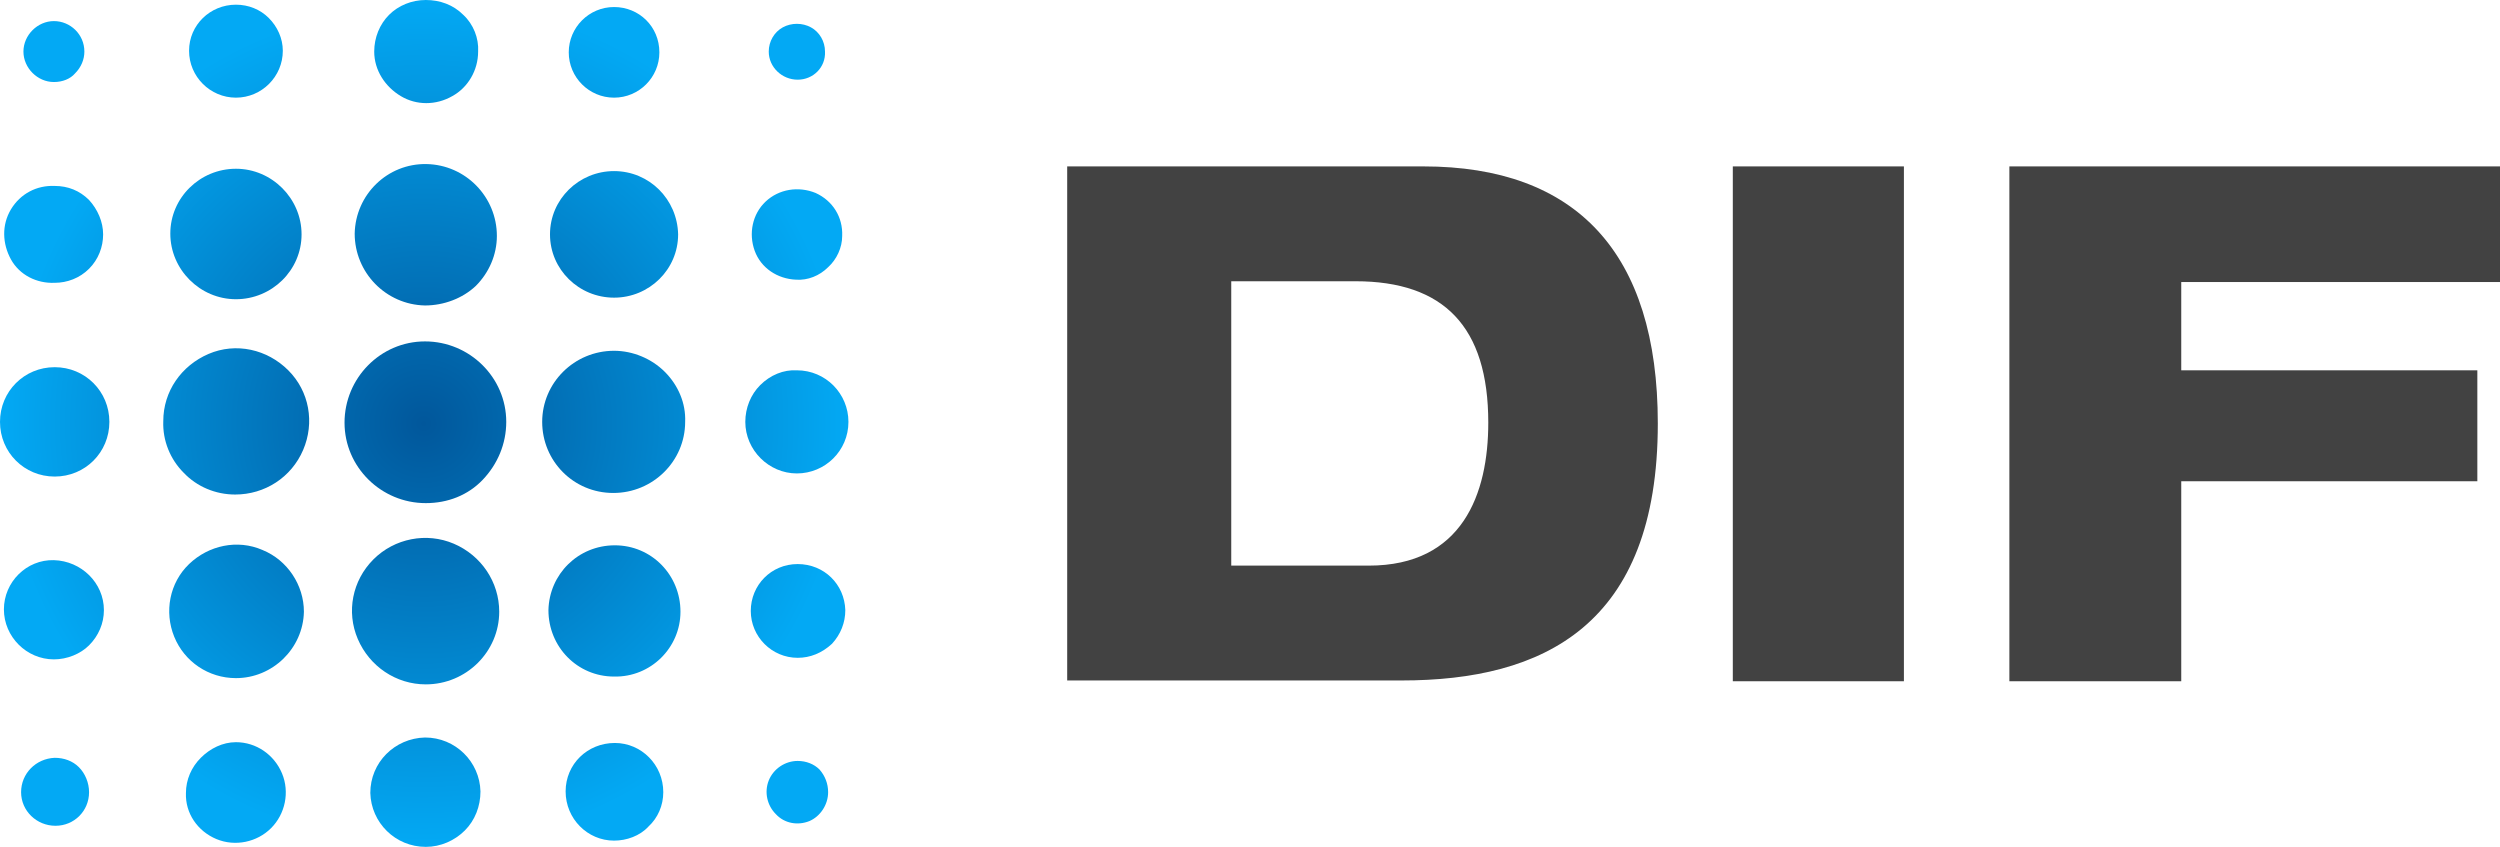
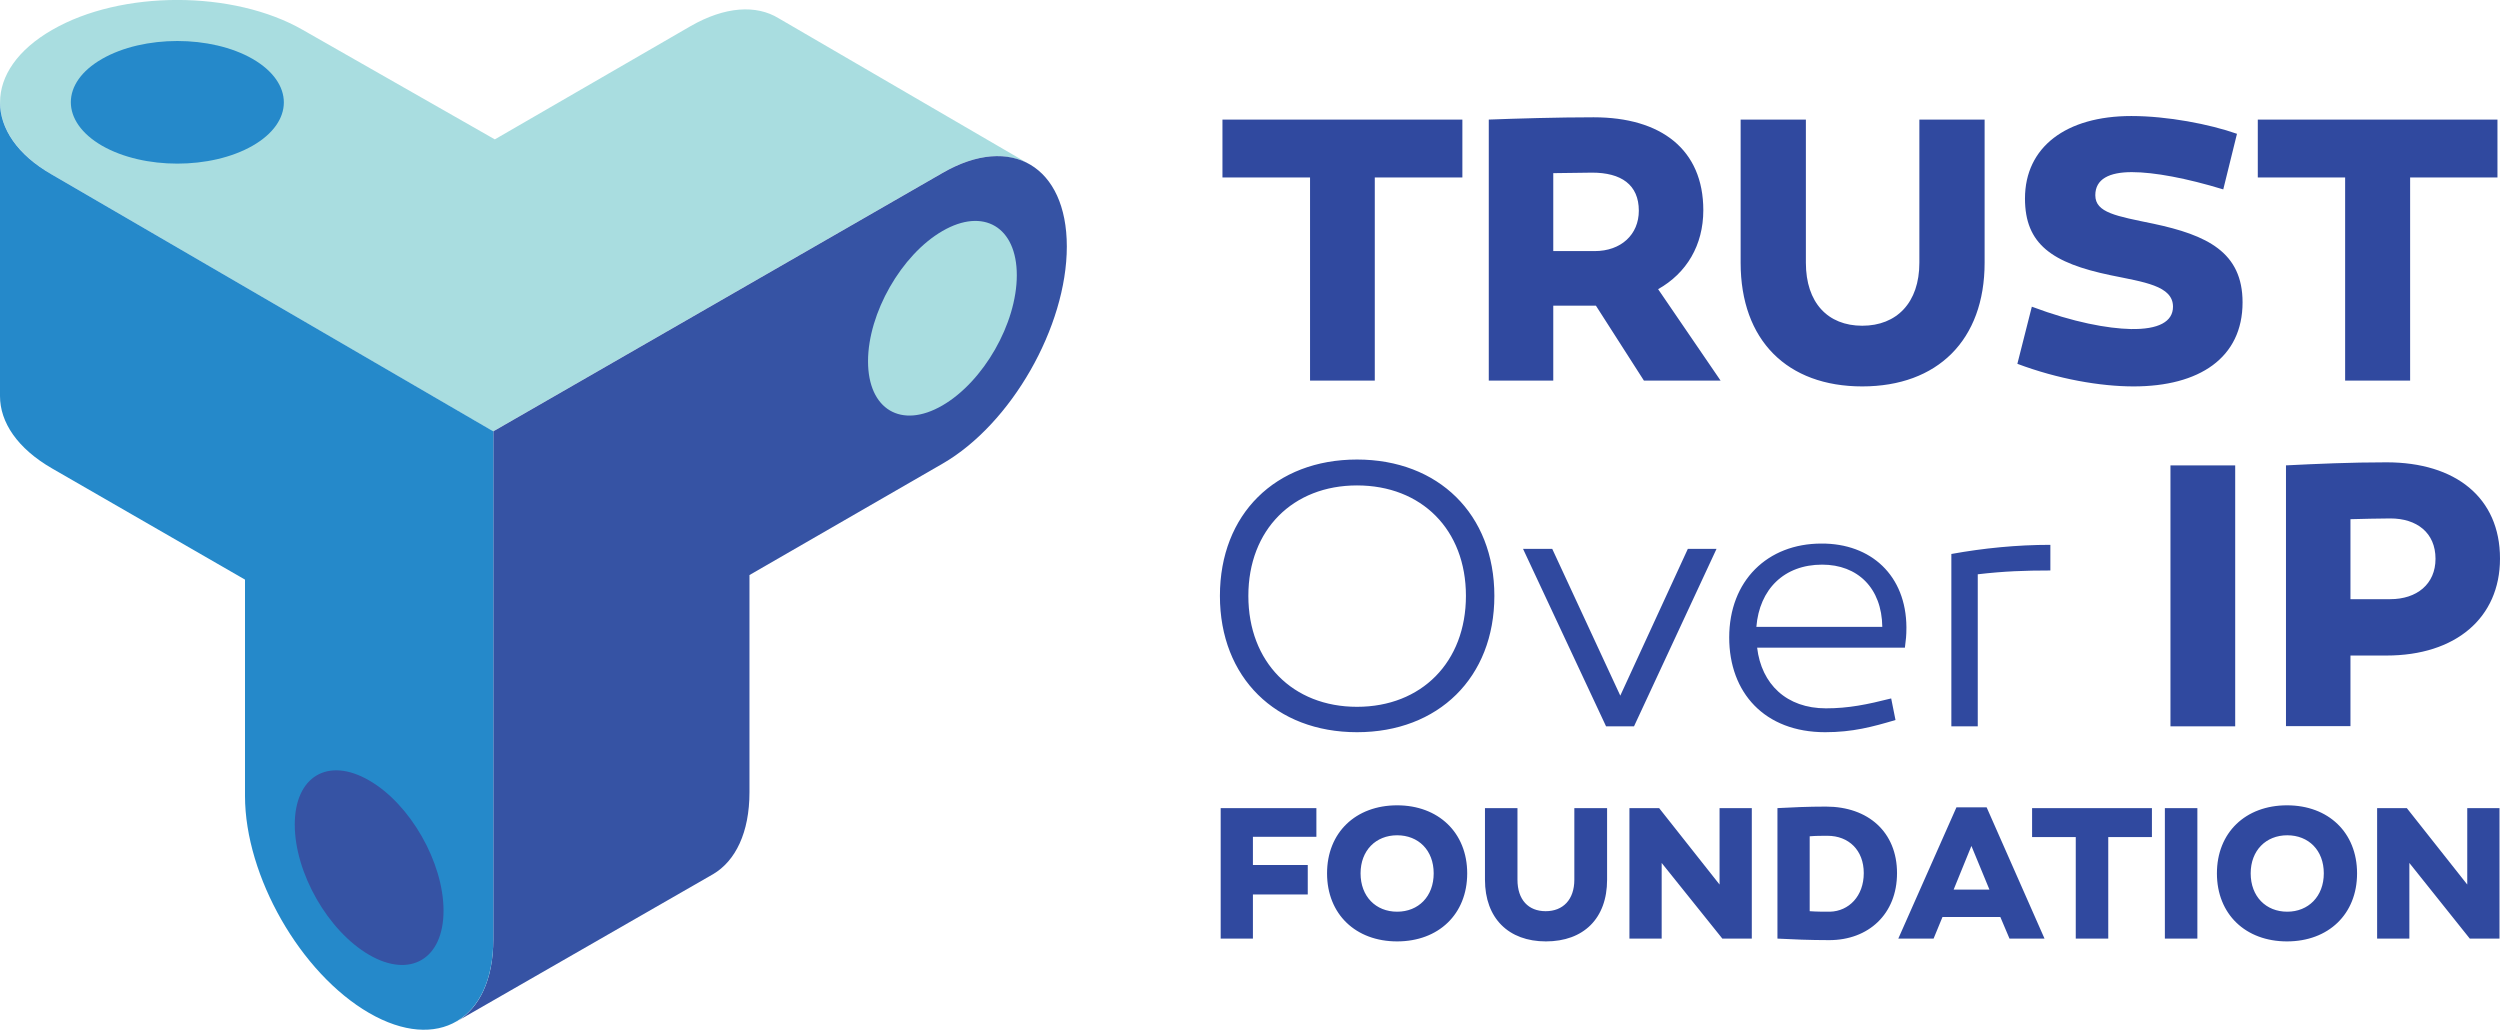
- <svg xmlns="http://www.w3.org/2000/svg" version="1.1" id="Layer_1" x="0px" y="0px" viewBox="0 0 320 108.4" style="enable-background:new 0 0 320 108.4;" xml:space="preserve">
-   <style type="text/css">
- 	.st0{fill-rule:evenodd;clip-rule:evenodd;fill:#424242;}
- 	.st1{fill:url(#SVGID_1_);}
- 	.st2{fill:url(#SVGID_2_);}
- 	.st3{fill:url(#SVGID_3_);}
- 	.st4{fill:url(#SVGID_4_);}
- 	.st5{fill:url(#SVGID_5_);}
- 	.st6{fill:url(#SVGID_6_);}
- 	.st7{fill:url(#SVGID_7_);}
- 	.st8{fill:url(#SVGID_8_);}
- 	.st9{fill:url(#SVGID_9_);}
- 	.st10{fill:url(#SVGID_10_);}
- 	.st11{fill:url(#SVGID_11_);}
- 	.st12{fill:url(#SVGID_12_);}
- 	.st13{fill:url(#SVGID_13_);}
- 	.st14{fill:url(#SVGID_14_);}
- 	.st15{fill:url(#SVGID_15_);}
- 	.st16{fill:url(#SVGID_16_);}
- 	.st17{fill:url(#SVGID_17_);}
- 	.st18{fill:url(#SVGID_18_);}
- 	.st19{fill:url(#SVGID_19_);}
- 	.st20{fill:url(#SVGID_20_);}
- 	.st21{fill:url(#SVGID_21_);}
- 	.st22{fill:url(#SVGID_22_);}
- 	.st23{fill:url(#SVGID_23_);}
- 	.st24{fill:url(#SVGID_24_);}
- 	.st25{fill:url(#SVGID_25_);}
- </style>
-   <g id="Clip-4_2_">
- </g>
-   <g>
-     <path id="Fill-1_3_" class="st0" d="M157.6,72.4h17.6c12,0,15.3-9.2,15.3-18.3c0-12.3-5.7-18.1-17-18.1h-15.9L157.6,72.4   L157.6,72.4z M136.6,21.3h45.6c19.5,0,30,11,30,32.9c0,25.9-14.7,32.9-32.8,32.9h-42.8V21.3z" />
-     <polygon id="Fill-3_3_" class="st0" points="221.8,87.2 243.7,87.2 243.7,21.3 221.8,21.3  " />
-     <polygon id="Fill-5_3_" class="st0" points="257.2,21.3 320,21.3 320,36.1 279.2,36.1 279.2,47.4 317.1,47.4 317.1,61.6    279.2,61.6 279.2,87.2 257.2,87.2  " />
-     <g>
-       <radialGradient id="SVGID_1_" cx="-885.783" cy="352.247" r="3.374" gradientTransform="matrix(16.0596 0 0 16.0596 14279.635 -5602.752)" gradientUnits="userSpaceOnUse">
-         <stop offset="0" style="stop-color:#01579B" />
-         <stop offset="1" style="stop-color:#03A9F4" />
-       </radialGradient>
-       <path class="st1" d="M54.5,64.4c-5.7,0-10.4-4.6-10.4-10.3s4.6-10.4,10.3-10.4S64.8,48.3,64.8,54c0,2.8-1.1,5.4-3,7.4    S57.3,64.4,54.5,64.4z" />
-       <radialGradient id="SVGID_2_" cx="-879.674" cy="358.976" r="3.72" gradientTransform="matrix(14.5677 0 0 14.5676 12869.116 -5175.213)" gradientUnits="userSpaceOnUse">
-         <stop offset="0" style="stop-color:#01579B" />
-         <stop offset="1" style="stop-color:#03A9F4" />
-       </radialGradient>
-       <path class="st2" d="M54.5,87.6c-3.8,0-7.2-2.3-8.7-5.8s-0.7-7.5,2-10.2s6.8-3.5,10.3-2s5.8,4.9,5.8,8.7    C63.9,83.4,59.7,87.6,54.5,87.6L54.5,87.6z" />
-       <radialGradient id="SVGID_3_" cx="-877.914" cy="360.871" r="3.746" gradientTransform="matrix(14.4665 0 0 14.4665 12754.668 -5166.342)" gradientUnits="userSpaceOnUse">
-         <stop offset="0" style="stop-color:#01579B" />
-         <stop offset="1" style="stop-color:#03A9F4" />
-       </radialGradient>
-       <path class="st3" d="M20.9,53.9c0-3.8,2.3-7.1,5.8-8.6s7.5-0.6,10.2,2.1c2.7,2.7,3.4,6.7,1.9,10.2s-4.9,5.7-8.7,5.7    c-2.5,0-4.9-1-6.6-2.8C21.8,58.8,20.8,56.4,20.9,53.9L20.9,53.9z" />
-       <radialGradient id="SVGID_4_" cx="-879.111" cy="362.735" r="3.826" gradientTransform="matrix(14.1628 0 0 14.1628 12504.983 -5083.149)" gradientUnits="userSpaceOnUse">
-         <stop offset="0" style="stop-color:#01579B" />
-         <stop offset="1" style="stop-color:#03A9F4" />
-       </radialGradient>
-       <path class="st4" d="M87.7,54c0,5-4.1,9.1-9.2,9.1S69.4,59,69.4,54s4.1-9.1,9.2-9.1c2.4,0,4.8,1,6.5,2.7    C86.8,49.3,87.8,51.6,87.7,54z" />
-       <radialGradient id="SVGID_5_" cx="-877.437" cy="364.531" r="3.847" gradientTransform="matrix(14.0876 0 0 14.0877 12415.329 -5081.209)" gradientUnits="userSpaceOnUse">
-         <stop offset="0" style="stop-color:#01579B" />
-         <stop offset="1" style="stop-color:#03A9F4" />
-       </radialGradient>
-       <path class="st5" d="M54.4,39.1c-5-0.1-9-4.2-9-9.2c0.1-5,4.2-9,9.2-8.9s9,4.2,9,9.2c0,2.4-1,4.7-2.7,6.4    C59.2,38.2,56.8,39.1,54.4,39.1z" />
-       <radialGradient id="SVGID_6_" cx="-872.009" cy="367.059" r="4.074" gradientTransform="matrix(13.3031 0 0 13.3031 11654.73 -4828.824)" gradientUnits="userSpaceOnUse">
-         <stop offset="0" style="stop-color:#01579B" />
-         <stop offset="1" style="stop-color:#03A9F4" />
-       </radialGradient>
-       <path class="st6" d="M30.2,86.8c-3.5,0-6.6-2.1-7.9-5.3c-1.3-3.2-0.6-6.9,1.9-9.3s6.2-3.2,9.4-1.8c3.2,1.3,5.3,4.5,5.3,7.9    C38.8,83,34.9,86.8,30.2,86.8z" />
-       <radialGradient id="SVGID_7_" cx="-873.457" cy="368.865" r="4.153" gradientTransform="matrix(13.0499 0 0 13.0499 11452.818 -4759.468)" gradientUnits="userSpaceOnUse">
-         <stop offset="0" style="stop-color:#01579B" />
-         <stop offset="1" style="stop-color:#03A9F4" />
-       </radialGradient>
-       <path class="st7" d="M78.7,69.8c4.7,0,8.4,3.8,8.4,8.5c0,4.6-3.8,8.4-8.5,8.3c-4.7,0-8.4-3.8-8.4-8.5C70.3,73.5,74,69.8,78.7,69.8    z" />
-       <radialGradient id="SVGID_8_" cx="-870.149" cy="372.307" r="4.177" gradientTransform="matrix(12.9741 0 0 12.9741 11343.728 -4776.147)" gradientUnits="userSpaceOnUse">
-         <stop offset="0" style="stop-color:#01579B" />
-         <stop offset="1" style="stop-color:#03A9F4" />
-       </radialGradient>
-       <path class="st8" d="M30.2,38.3c-4.6,0-8.4-3.8-8.4-8.4s3.8-8.3,8.4-8.3s8.4,3.8,8.4,8.4S34.8,38.3,30.2,38.3z" />
-       <radialGradient id="SVGID_9_" cx="-871.154" cy="374.866" r="4.285" gradientTransform="matrix(12.6453 0 0 12.6453 11070.364 -4686.093)" gradientUnits="userSpaceOnUse">
-         <stop offset="0" style="stop-color:#01579B" />
-         <stop offset="1" style="stop-color:#03A9F4" />
-       </radialGradient>
-       <path class="st9" d="M86.8,30c0,4.5-3.7,8.1-8.2,8.1s-8.2-3.6-8.2-8.1s3.7-8.1,8.2-8.1C83.1,21.9,86.7,25.5,86.8,30L86.8,30z" />
-       <radialGradient id="SVGID_10_" cx="-857.346" cy="386.195" r="4.983" gradientTransform="matrix(10.875 0 0 10.875 9377.961 -4145.677)" gradientUnits="userSpaceOnUse">
-         <stop offset="0" style="stop-color:#01579B" />
-         <stop offset="1" style="stop-color:#03A9F4" />
-       </radialGradient>
-       <path class="st10" d="M54.5,108.4c-3.9,0-7-3.1-7.1-6.9c0-3.9,3.1-7,7-7.1c3.9,0,7,3.1,7.1,6.9c0,1.9-0.7,3.7-2,5    C58.2,107.6,56.4,108.4,54.5,108.4z" />
-       <radialGradient id="SVGID_11_" cx="-853.967" cy="389.578" r="4.983" gradientTransform="matrix(10.875 0 0 10.875 9341.211 -4182.464)" gradientUnits="userSpaceOnUse">
-         <stop offset="0" style="stop-color:#01579B" />
-         <stop offset="1" style="stop-color:#03A9F4" />
-       </radialGradient>
-       <path class="st11" d="M7,61c-3.9,0-7-3.1-7-7s3.1-7,7-7s7,3.1,7,7S10.9,61,7,61L7,61z" />
-       <radialGradient id="SVGID_12_" cx="-852.267" cy="399.827" r="5.264" gradientTransform="matrix(10.282 0 0 10.282 8817.304 -4056.828)" gradientUnits="userSpaceOnUse">
-         <stop offset="0" style="stop-color:#01579B" />
-         <stop offset="1" style="stop-color:#03A9F4" />
-       </radialGradient>
-       <path class="st12" d="M54.5,0c1.8,0,3.5,0.6,4.8,1.9c1.3,1.2,2,3,1.9,4.7c0,2.4-1.3,4.6-3.3,5.7c-2.1,1.2-4.6,1.2-6.6,0    S47.9,9,47.9,6.6c0-1.8,0.7-3.5,1.9-4.7C51,0.7,52.7,0,54.5,0z" />
-       <radialGradient id="SVGID_13_" cx="-855.95" cy="396.104" r="5.264" gradientTransform="matrix(10.2941 0 0 10.2941 8865.556 -4023.343)" gradientUnits="userSpaceOnUse">
-         <stop offset="0" style="stop-color:#01579B" />
-         <stop offset="1" style="stop-color:#03A9F4" />
-       </radialGradient>
-       <path class="st13" d="M102,47.4c3.7,0,6.6,3,6.6,6.6c0,3.7-3,6.6-6.6,6.6s-6.6-3-6.6-6.6c0-1.8,0.7-3.5,1.9-4.7    C98.6,48,100.3,47.3,102,47.4L102,47.4z" />
-       <radialGradient id="SVGID_14_" cx="-847.164" cy="396.76" r="5.452" gradientTransform="matrix(9.9395 0 0 9.9395 8474.734 -3889.398)" gradientUnits="userSpaceOnUse">
-         <stop offset="0" style="stop-color:#01579B" />
-         <stop offset="1" style="stop-color:#03A9F4" />
-       </radialGradient>
-       <path class="st14" d="M30.2,95c2.6,0,4.9,1.6,5.9,4s0.4,5.2-1.4,7s-4.6,2.4-7,1.4s-4-3.3-3.9-5.9c0-1.7,0.7-3.3,1.9-4.5    S28.5,95,30.2,95L30.2,95z" />
-       <radialGradient id="SVGID_15_" cx="-844.841" cy="399.227" r="5.48" gradientTransform="matrix(9.8887 0 0 9.8887 8408.668 -3893.643)" gradientUnits="userSpaceOnUse">
-         <stop offset="0" style="stop-color:#01579B" />
-         <stop offset="1" style="stop-color:#03A9F4" />
-       </radialGradient>
-       <path class="st15" d="M6.9,84.4c-3.5,0-6.4-2.9-6.4-6.4s2.9-6.4,6.4-6.3s6.4,2.9,6.4,6.4c0,1.7-0.7,3.3-1.9,4.5    C10.3,83.7,8.6,84.4,6.9,84.4L6.9,84.4z" />
-       <radialGradient id="SVGID_16_" cx="-848.468" cy="399.968" r="5.595" gradientTransform="matrix(9.6865 0 0 9.6865 8272.994 -3820.1)" gradientUnits="userSpaceOnUse">
-         <stop offset="0" style="stop-color:#01579B" />
-         <stop offset="1" style="stop-color:#03A9F4" />
-       </radialGradient>
-       <path class="st16" d="M78.6,107.6c-3.4,0-6.2-2.8-6.2-6.3s2.8-6.2,6.3-6.2c3.4,0,6.2,2.8,6.2,6.3c0,1.7-0.7,3.3-1.9,4.4    C81.9,107,80.2,107.6,78.6,107.6z" />
-       <radialGradient id="SVGID_17_" cx="-842.011" cy="406.734" r="5.498" gradientTransform="matrix(9.6105 0 0 9.6105 8146.474 -3854.719)" gradientUnits="userSpaceOnUse">
-         <stop offset="0" style="stop-color:#01579B" />
-         <stop offset="1" style="stop-color:#03A9F4" />
-       </radialGradient>
-       <path class="st17" d="M13.2,30c0,1.6-0.6,3.2-1.8,4.4S8.6,36.2,7,36.2c-2.3,0.1-4.5-1-5.6-3s-1.2-4.4,0-6.4s3.3-3.1,5.6-3    c1.7,0,3.2,0.6,4.4,1.8C12.5,26.8,13.2,28.4,13.2,30L13.2,30z" />
-       <radialGradient id="SVGID_18_" cx="-839.577" cy="414.251" r="5.815" gradientTransform="matrix(9.2252 0 0 9.2252 7799.596 -3767.348)" gradientUnits="userSpaceOnUse">
-         <stop offset="0" style="stop-color:#01579B" />
-         <stop offset="1" style="stop-color:#03A9F4" />
-       </radialGradient>
-       <path class="st18" d="M30.2,0.6c1.6,0,3.1,0.6,4.2,1.7s1.8,2.6,1.8,4.2c0,3.3-2.7,6-6,6s-6-2.7-6-6S26.9,0.6,30.2,0.6L30.2,0.6z" />
-       <radialGradient id="SVGID_19_" cx="-846.461" cy="407.039" r="5.822" gradientTransform="matrix(9.307 0 0 9.307 7932.355 -3734.11)" gradientUnits="userSpaceOnUse">
-         <stop offset="0" style="stop-color:#01579B" />
-         <stop offset="1" style="stop-color:#03A9F4" />
-       </radialGradient>
-       <path class="st19" d="M102.1,84.2c-3.3,0-6-2.7-6-6s2.6-6,6-6s6,2.6,6.1,5.9c0,1.6-0.6,3.1-1.7,4.3    C105.2,83.6,103.7,84.2,102.1,84.2L102.1,84.2z" />
-       <radialGradient id="SVGID_20_" cx="-843.42" cy="415.274" r="6.002" gradientTransform="matrix(9.0296 0 0 9.0296 7670.064 -3695.568)" gradientUnits="userSpaceOnUse">
-         <stop offset="0" style="stop-color:#01579B" />
-         <stop offset="1" style="stop-color:#03A9F4" />
-       </radialGradient>
-       <path class="st20" d="M101.9,35.8c-2.4-0.1-4.5-1.5-5.3-3.7s-0.3-4.7,1.4-6.3c1.7-1.6,4.2-2,6.4-1.1c2.2,1,3.5,3.1,3.4,5.5    c0,1.5-0.7,3-1.8,4C104.9,35.3,103.4,35.9,101.9,35.8L101.9,35.8z" />
-       <radialGradient id="SVGID_21_" cx="-841.546" cy="417.095" r="5.994" gradientTransform="matrix(9.0414 0 0 9.0414 7663.091 -3716.93)" gradientUnits="userSpaceOnUse">
-         <stop offset="0" style="stop-color:#01579B" />
-         <stop offset="1" style="stop-color:#03A9F4" />
-       </radialGradient>
-       <path class="st21" d="M84.4,6.7c0,3.2-2.6,5.8-5.8,5.8s-5.8-2.6-5.8-5.8s2.6-5.8,5.8-5.8S84.4,3.4,84.4,6.7L84.4,6.7z" />
-       <radialGradient id="SVGID_22_" cx="-797.586" cy="455.396" r="8.056" gradientTransform="matrix(6.7276 0 0 6.7276 5420.165 -3009.524)" gradientUnits="userSpaceOnUse">
-         <stop offset="0" style="stop-color:#01579B" />
-         <stop offset="1" style="stop-color:#03A9F4" />
-       </radialGradient>
-       <path class="st22" d="M11.4,101.4c0,2.4-1.9,4.3-4.3,4.3s-4.4-1.9-4.4-4.3S4.6,97.1,7,97c1.2,0,2.3,0.4,3.1,1.2    S11.4,100.2,11.4,101.4z" />
-       <radialGradient id="SVGID_23_" cx="-796.17" cy="471.761" r="8.782" gradientTransform="matrix(6.1711 0 0 6.1711 4967.579 -2857.087)" gradientUnits="userSpaceOnUse">
-         <stop offset="0" style="stop-color:#01579B" />
-         <stop offset="1" style="stop-color:#03A9F4" />
-       </radialGradient>
-       <path class="st23" d="M106,101.4c0,1.6-1,3.1-2.4,3.7c-1.5,0.6-3.2,0.3-4.3-0.9c-1.1-1.1-1.5-2.8-0.9-4.3s2.1-2.5,3.7-2.5    c1.1,0,2.1,0.4,2.8,1.1C105.6,99.3,106,100.3,106,101.4z" />
-       <radialGradient id="SVGID_24_" cx="-780.865" cy="488.079" r="8.966" gradientTransform="matrix(6.0443 0 0 6.0443 4774.133 -2895.903)" gradientUnits="userSpaceOnUse">
-         <stop offset="0" style="stop-color:#01579B" />
-         <stop offset="1" style="stop-color:#03A9F4" />
-       </radialGradient>
-       <path class="st24" d="M6.9,10.5C4.8,10.5,3,8.7,3,6.6s1.8-3.9,3.9-3.9s3.9,1.7,3.9,3.9c0,1-0.4,2-1.2,2.8C9,10.1,8,10.5,6.9,10.5z    " />
-       <radialGradient id="SVGID_25_" cx="-781.928" cy="503.72" r="9.652" gradientTransform="matrix(5.6328 0 0 5.6328 4458.785 -2783.157)" gradientUnits="userSpaceOnUse">
-         <stop offset="0" style="stop-color:#01579B" />
-         <stop offset="1" style="stop-color:#03A9F4" />
-       </radialGradient>
-       <path class="st25" d="M102.1,10.2c-2,0-3.7-1.6-3.7-3.6c0-1.3,0.7-2.5,1.8-3.1c1.1-0.6,2.5-0.6,3.6,0s1.8,1.8,1.8,3.1    C105.7,8.6,104.1,10.2,102.1,10.2z" />
-     </g>
-   </g>
+ <svg xmlns="http://www.w3.org/2000/svg" xml:space="preserve" id="Layer_1" x="0" y="0" style="enable-background:new 0 0 984.7 405.6" version="1.1" viewBox="0 0 984.7 405.6">
+   <style>
+ 		.st0 {
+ 			fill: #30499f
+ 		}
+ 
+ 		.st1 {
+ 			fill: #a9dde0
+ 		}
+ 
+ 		.st2 {
+ 			fill: #2589ca
+ 		}
+ 
+ 		.st3 {
+ 			fill: #3653a4
+ 		}
+ 	</style>
+   <path d="M541.5 149.9H516v-80h-34.5V47.1H576v22.8h-34.5zM622.5 120.4h-10.7v29.5h-25.4V47.1c10.6-.4 27.2-.9 41.3-.9 26.6 0 43.2 12.7 43.2 36.6 0 13.8-6.6 24.8-17.8 31.1l24.6 36h-30.2l-18.9-29.5h-6.1zm5.6-21.5c10.4 0 17.4-6.5 17.4-15.9 0-10.3-7-15-18.4-15-4.7 0-10.1.2-15.3.2v30.7h16.3zM781.7 103.5c0 30.5-18.6 48.7-48.2 48.7-29.5 0-47.9-18.1-47.9-48.7V47.1h25.7v56.4c0 15.7 8.6 24.8 22.2 24.8s22.5-9.1 22.5-24.8V47.1h25.7v56.4zM875.7 74.6c-14.4-4.4-27.2-6.8-36-6.8-8.9 0-14.4 2.7-14.4 9.1 0 6.9 8.3 8.2 22.8 11.2 21.2 4.5 35.2 11.2 35.2 31 0 21.9-17.1 33.1-42.9 33.1-13.2 0-29.8-2.9-45.8-8.9l5.7-22.5c16.5 6.2 29.9 8.6 39 8.8 10.9.2 16.6-2.9 16.6-8.8 0-8.3-11.6-9.7-24.6-12.4-23-4.8-33.7-12.2-33.7-30.2 0-20.3 16.2-32.5 41.9-32.5 14.2 0 30.8 3.2 41.6 7l-5.4 21.9zM949.3 149.9h-25.6v-80h-34.4V47.1h94.4v22.8h-34.4zM588.6 234.7c0 32.2-22.1 53.7-54.1 53.7s-54-21.5-54-53.7 21.9-53.7 54-53.7c32 0 54.1 21.5 54.1 53.7m-11.2 0c0-26.1-17.5-43.5-42.9-43.5-25.2 0-42.8 17.4-42.8 43.5s17.5 43.7 42.8 43.7c25.4 0 42.9-17.6 42.9-43.7M632.6 286.1l-32.7-69.9h11.5l26.8 57.8 26.6-57.8h11.3l-32.5 69.9zM750.9 247.1c0 3.5-.2 4.7-.6 8h-58.2c1.7 14.4 11.6 23.9 27.1 23.9 8.9 0 16.2-1.5 25.7-3.9l1.7 8.5c-9.1 2.7-16.9 4.8-27.7 4.8-23.9 0-37.8-15.6-37.8-37.3 0-22.4 15.1-37 36.3-37 19.6-.1 33.4 12.6 33.5 33m-59.1-.2h49.6c-.2-15.3-9.7-24.5-23.7-24.5-15 0-24.7 9.7-25.9 24.5M807.6 224.7c-10.1 0-18.3.3-28.6 1.5v59.9h-10.4v-67.9c12.7-2.3 25.8-3.6 39-3.6v10.1zM854.9 183.3h25.5v102.8h-25.5zM984.7 220c0 23.4-17.5 38.2-44.7 38.2h-14.2V286h-25.4V183.3c12.1-.6 25.5-1.2 39.6-1.2 27.2 0 44.7 13.9 44.7 37.9m-43.2 16c10.4 0 17.8-5.9 17.8-15.9 0-10.3-7.4-15.9-17.8-15.9-5.3 0-10.6.2-15.7.3V236h15.7zM515.1 340.7v11.6h-21.6v17.4h-12.7v-51.4h37.7v11.3h-25v11.1zM577.9 344c0 16.1-11.3 26.8-27.6 26.8s-27.6-10.7-27.6-26.8 11.3-26.8 27.6-26.8c16.2 0 27.6 10.7 27.6 26.8m-13.2 0c0-9.1-6-15-14.4-15s-14.4 6-14.4 15c0 9.1 6 15.1 14.4 15.1s14.4-6 14.4-15.1M633 346.5c0 15.3-9.3 24.3-24.1 24.3-14.7 0-24-9.1-24-24.3v-28.2h12.8v28.2c0 7.9 4.3 12.4 11.1 12.4s11.3-4.5 11.3-12.4v-28.2H633v28.2zM690 369.7h-11.6l-23.9-29.8v29.8h-12.7v-51.4h11.7l23.8 30.1v-30.1H690zM747.2 343.9c0 16.2-11.3 26.4-26.7 26.4-7.6 0-14.8-.3-20.4-.6v-51.4c5.6-.3 12-.6 19.1-.6 16.7 0 28 10.1 28 26.2m-13.1 0c0-9-5.9-14.7-14.3-14.7-2.2 0-4.6 0-7 .2v29.5c2.6.2 5.4.2 8 .2 7.4-.2 13.3-6.1 13.3-15.2M761.6 369.7h-13.9l22.9-51.7h11.9l22.8 51.7h-13.8l-3.6-8.5h-22.8l-3.5 8.5zm7.9-19.3h14.1l-7.1-17.2-7 17.2zM830.4 369.7h-12.8v-40h-17.2v-11.4h47.2v11.4h-17.2zM852.7 318.3h12.8v51.4h-12.8zM928.4 344c0 16.1-11.3 26.8-27.6 26.8s-27.6-10.7-27.6-26.8 11.3-26.8 27.6-26.8 27.6 10.7 27.6 26.8m-13.1 0c0-9.1-6-15-14.4-15s-14.4 6-14.4 15c0 9.1 6 15.1 14.4 15.1 8.3 0 14.4-6 14.4-15.1M984.5 369.7h-11.7L949 339.9v29.8h-12.7v-51.4H948l23.8 30.1v-30.1h12.7z" class="st0" />
+   <path d="M272 10.3c13.6-7.8 25.9-8.5 34.7-3.1l98.6 57.4c.2.1.3.2.5.3-8.8-5.2-21.1-4.6-34.6 3.2l-177 101.8L20.5 68.8c-27.3-15.8-27.3-41.3 0-57C47.8-4 92-3.9 119.3 11.8l75.6 43.1L272 10.3" class="st1" />
+   <path d="M99.5 57.4c-16.4 9.4-42.9 9.4-59.3 0-16.4-9.5-16.4-24.8 0-34.2 16.4-9.4 42.9-9.4 59.3 0 16.4 9.5 16.4 24.8 0 34.2" class="st2" />
+   <path d="M295.2 312.1c0 15.8-5.5 27-14.3 32.2l-100.8 57.9s-.1 0-.1.1c8.8-5.3 14.3-16.4 14.3-32.2V169.9l177-101.8c27-15.6 48.9-2.6 48.9 29s-21.9 69.9-48.9 85.5l-76.1 43.9v85.6z" class="st3" />
+   <path d="M341.9 142.3c0 19 13.1 26.8 29.3 17.4 16.2-9.4 29.3-32.3 29.3-51.3S387.4 81.6 371.2 91c-16.1 9.3-29.3 32.3-29.3 51.3" class="st1" />
+   <path d="M96.5 313.5c0 31.6 21.9 69.9 48.9 85.5 27 15.6 48.9 2.6 48.9-29V169.9L20.5 68.8C6.8 61 0 50.6 0 40.3V156c0 10.3 6.8 20.6 20.5 28.5l76 43.8v85.2z" class="st2" />
+   <path d="M174.7 358.7c0 19-13.1 26.8-29.3 17.4-16.2-9.4-29.3-32.3-29.3-51.3s13.1-26.8 29.3-17.4c16.2 9.3 29.3 32.3 29.3 51.3" class="st3" />
</svg>
